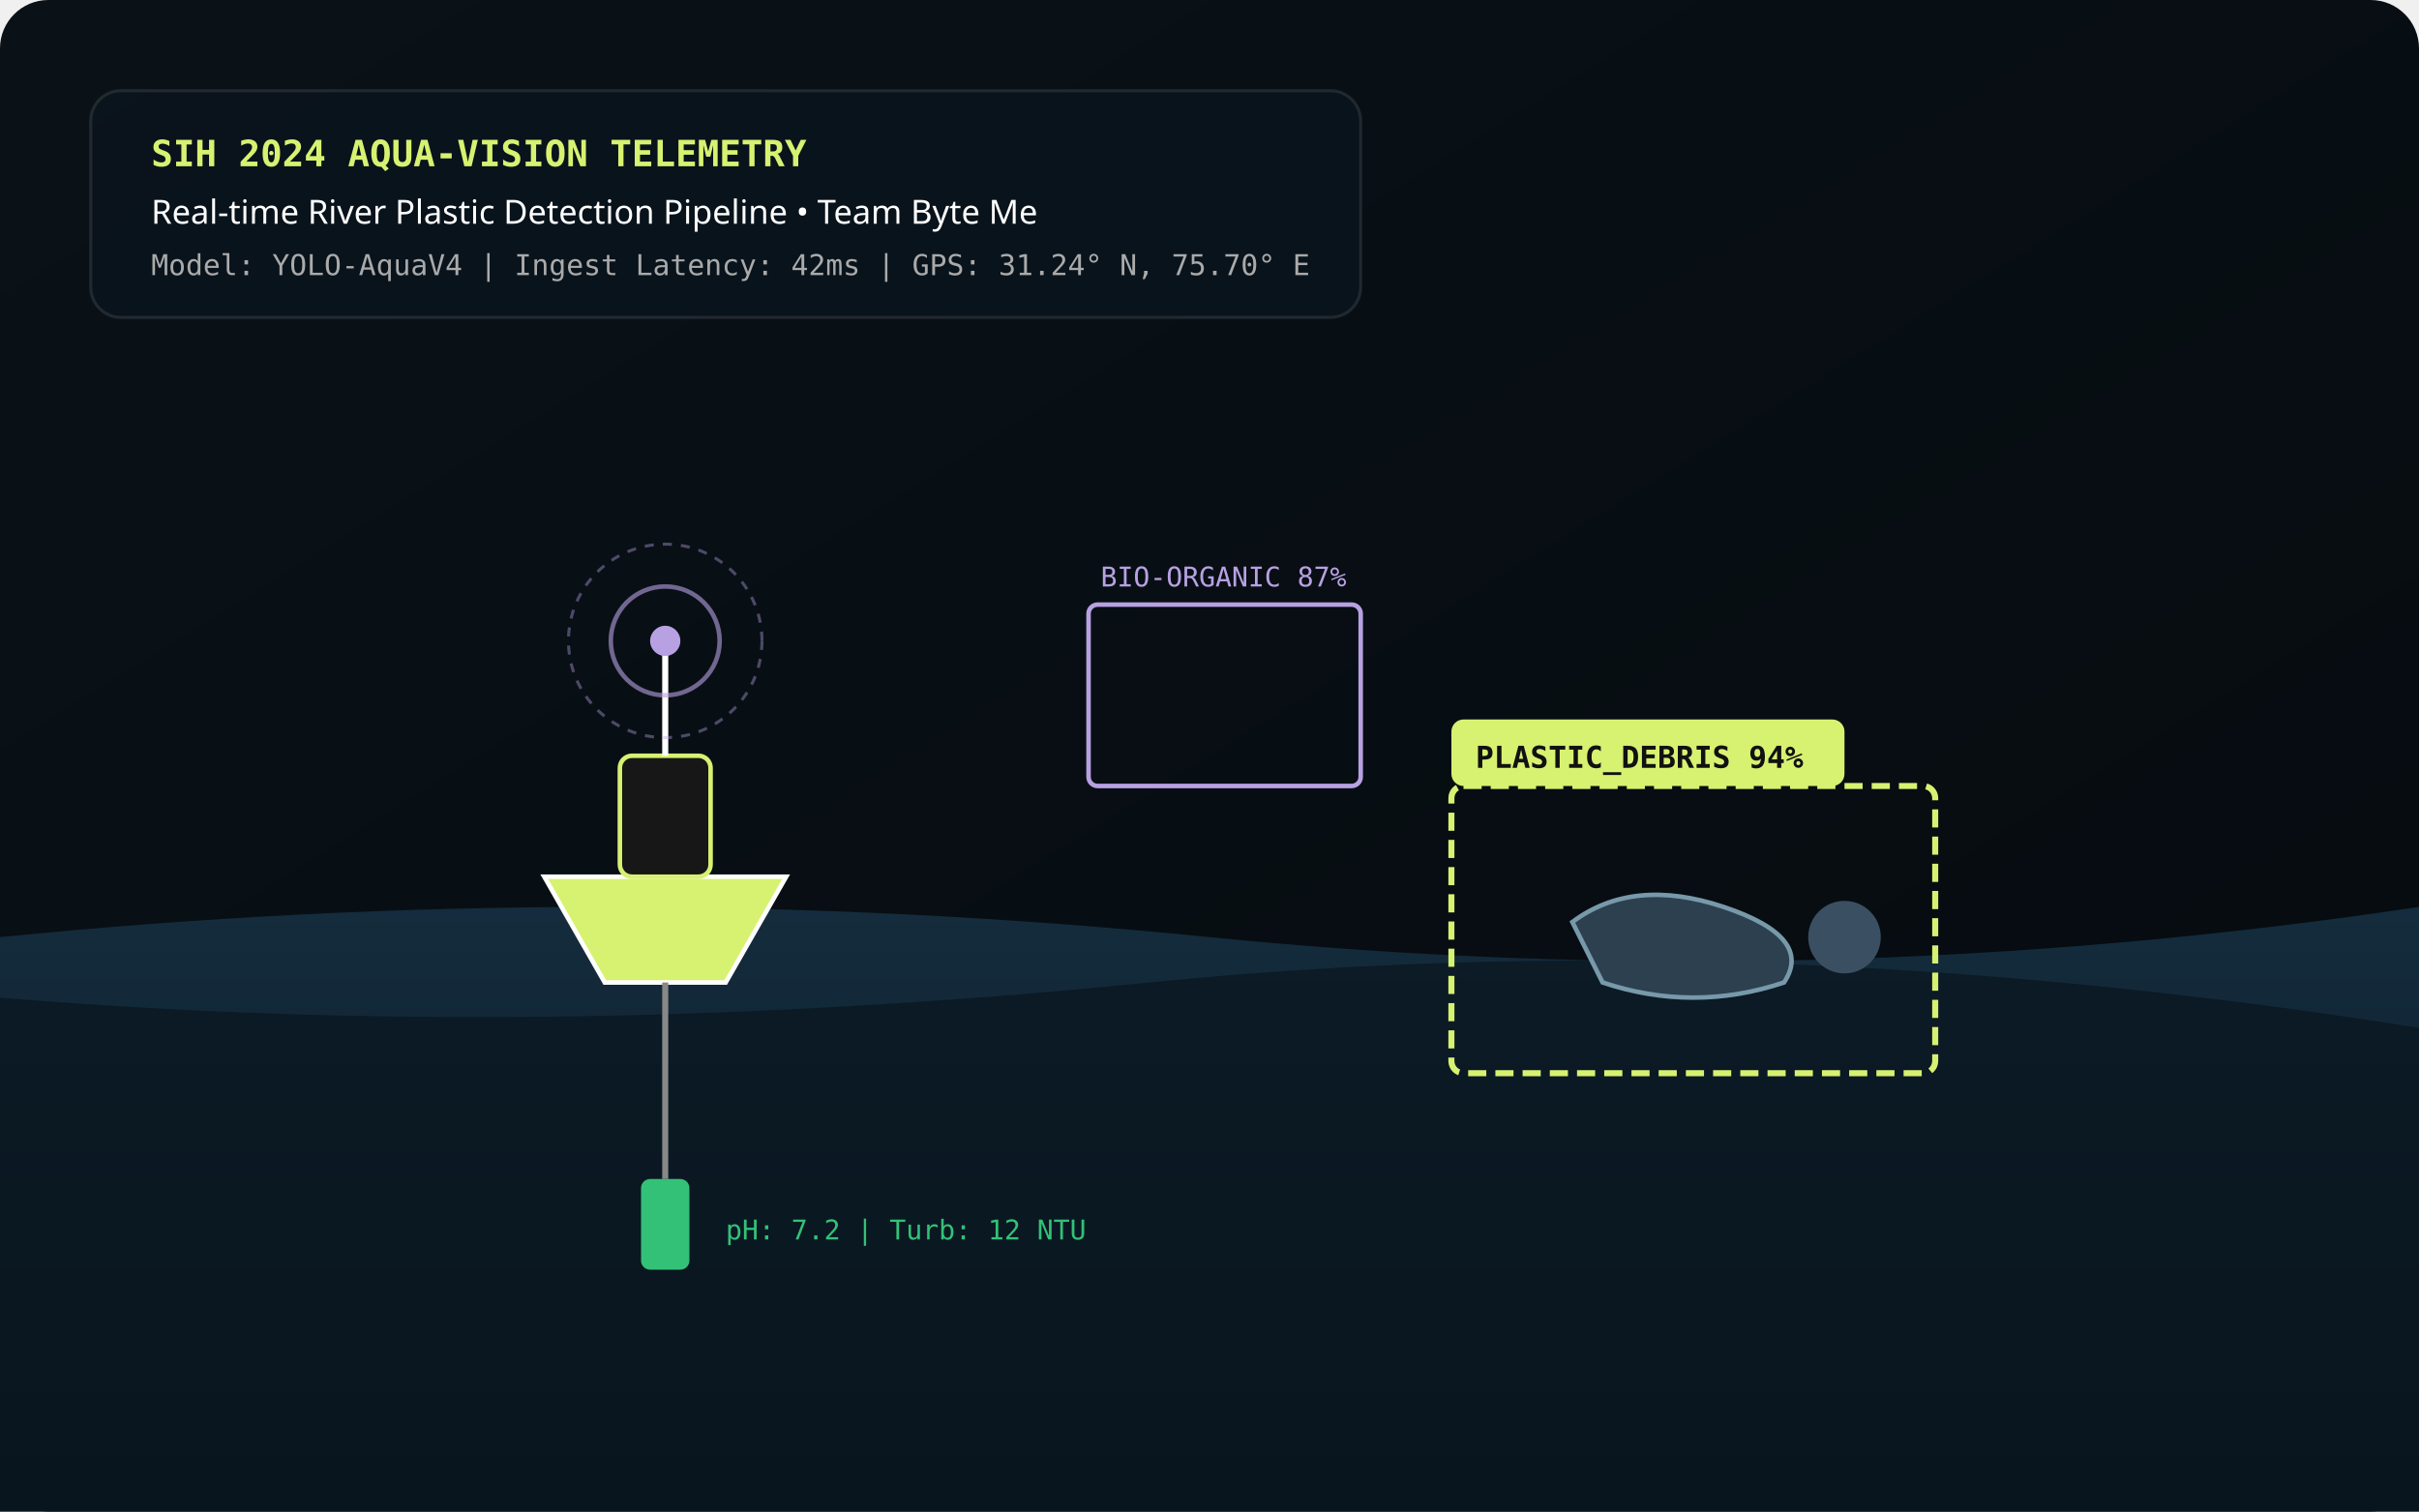
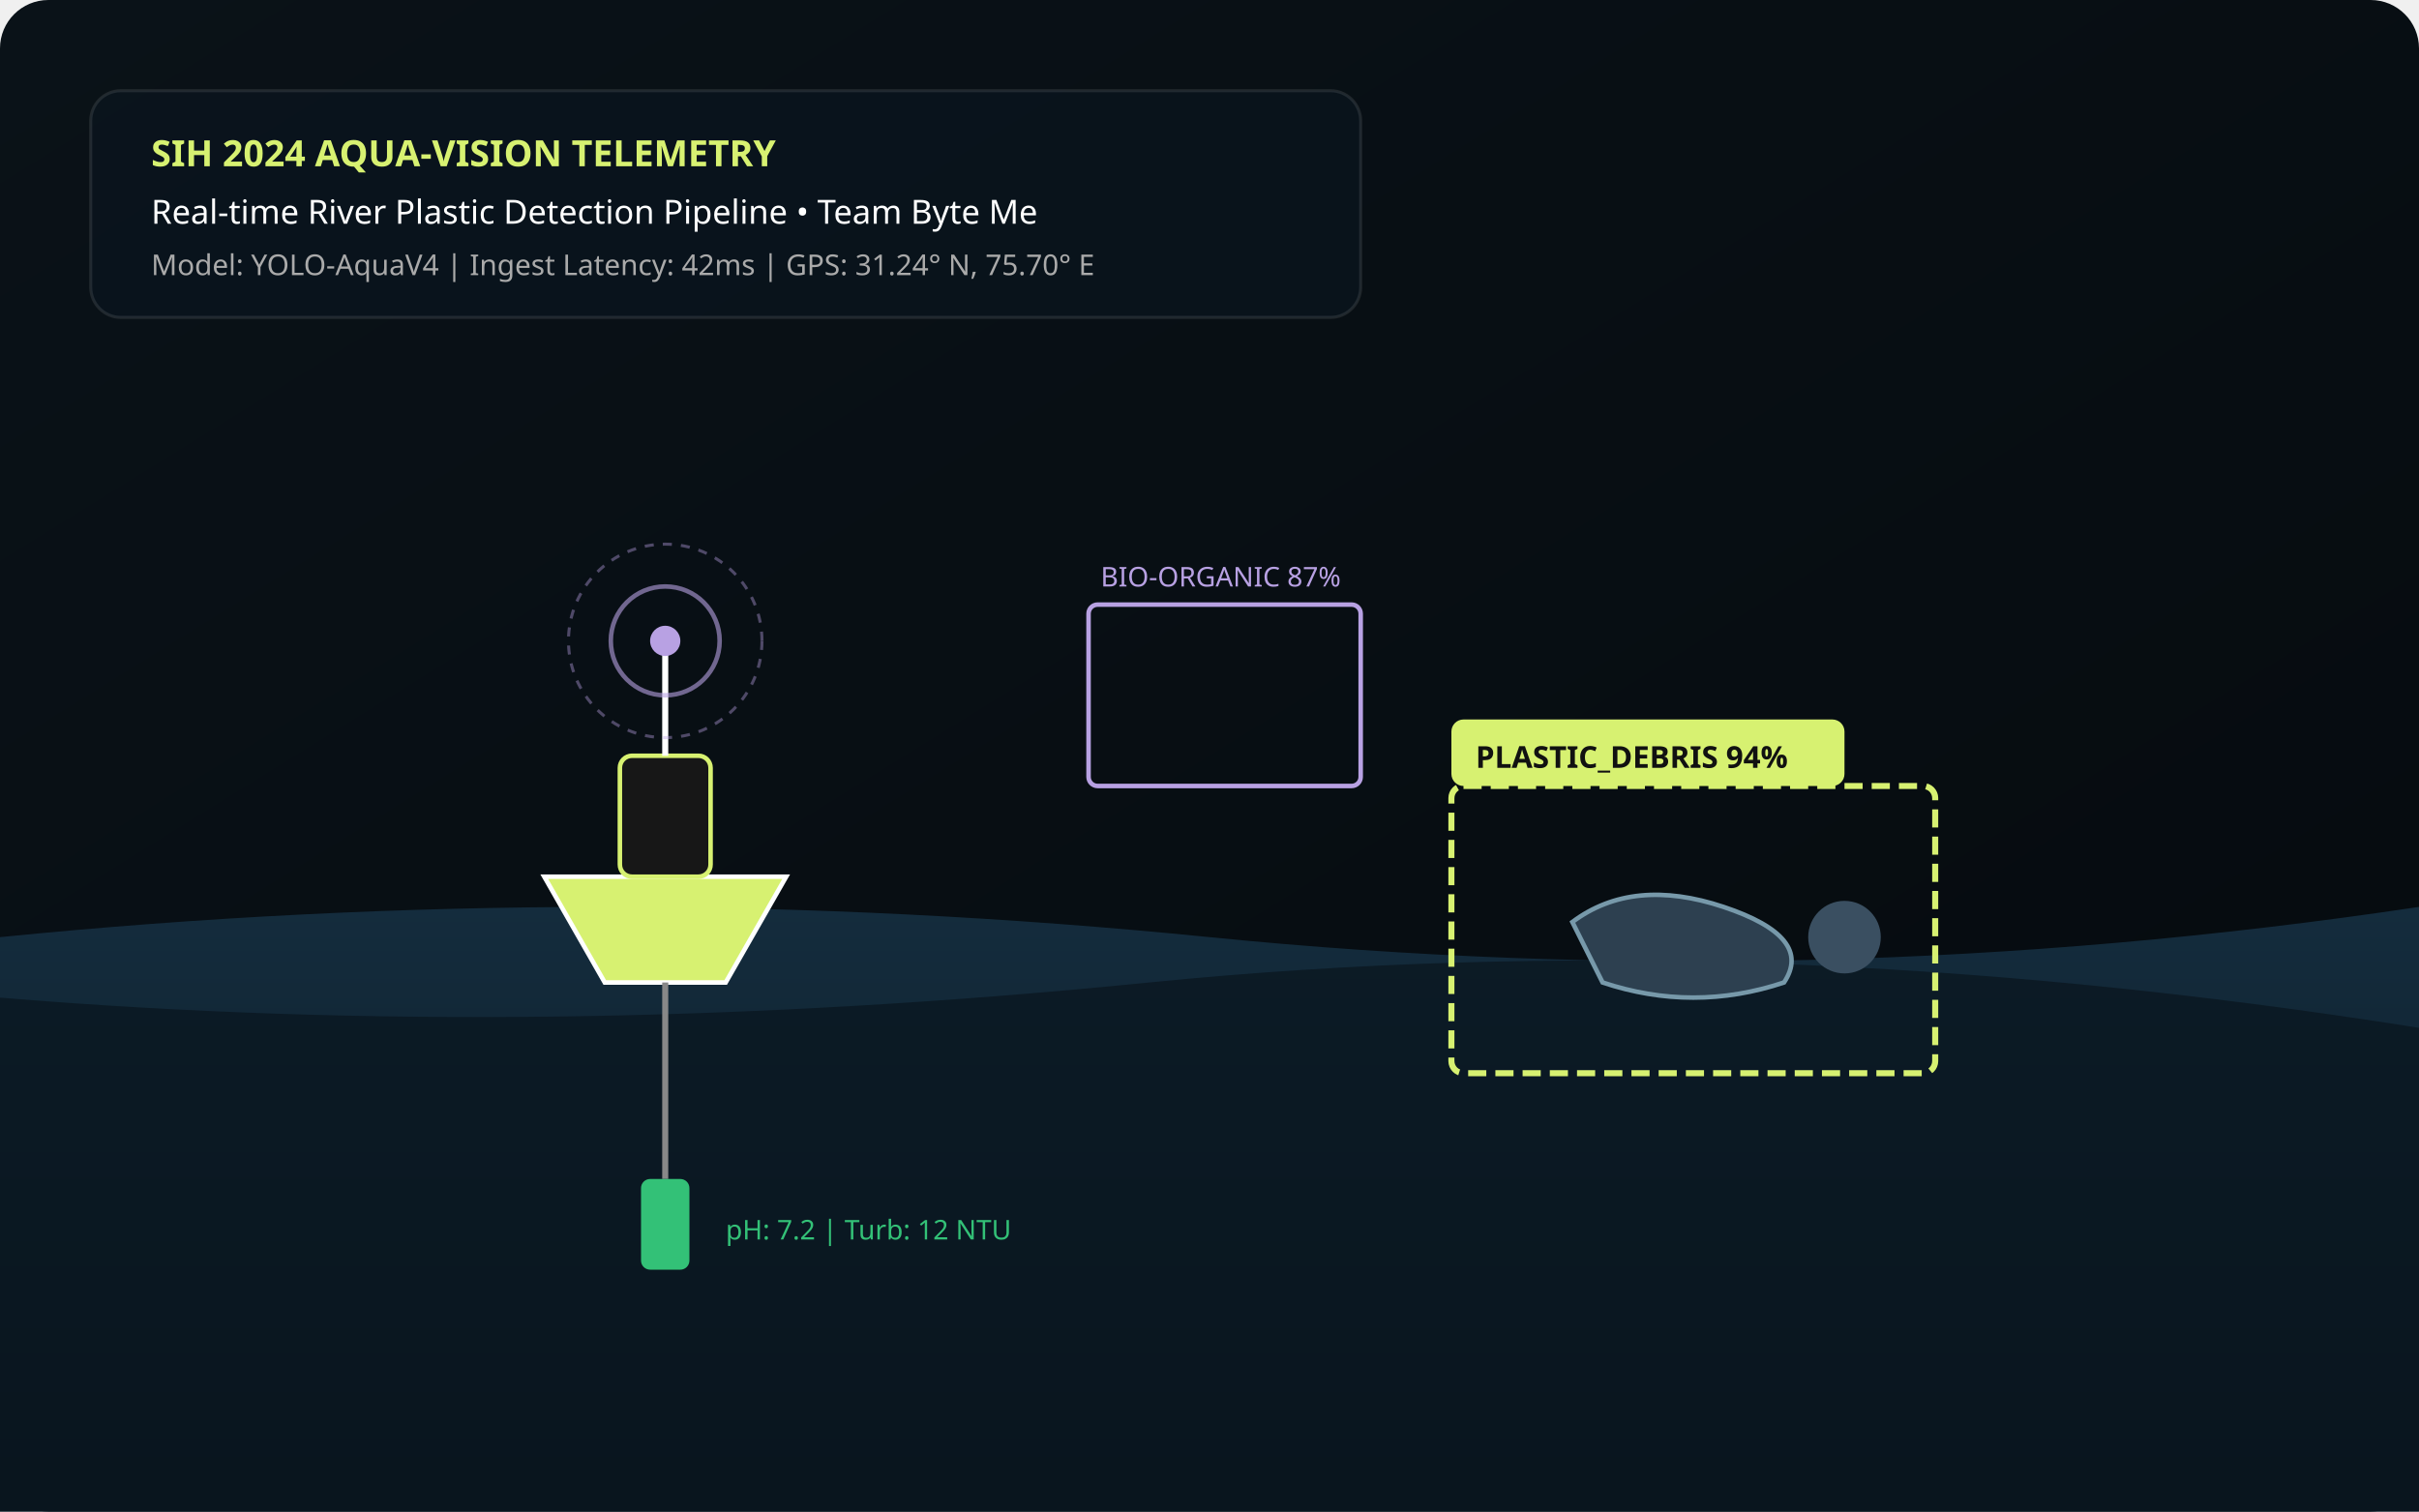
<svg xmlns="http://www.w3.org/2000/svg" viewBox="0 0 800 500" width="100%" height="100%">
  <defs>
    <linearGradient id="bgGrad3" x1="0%" y1="0%" x2="100%" y2="100%">
      <stop offset="0%" stop-color="#0a1218" />
      <stop offset="100%" stop-color="#050a0e" />
    </linearGradient>
    <linearGradient id="waterFlow" x1="0%" y1="0%" x2="0%" y2="100%">
      <stop offset="0%" stop-color="#142c3d" />
      <stop offset="100%" stop-color="#0a1721" />
    </linearGradient>
  </defs>
  <rect width="800" height="500" rx="16" fill="url(#bgGrad3)" />
  <path d="M 0 310 Q 200 290 400 310 T 800 300 L 800 500 L 0 500 Z" fill="url(#waterFlow)" />
  <path d="M 0 330 Q 180 345 380 325 T 800 340 L 800 500 L 0 500 Z" fill="#08141d" opacity="0.7" />
  <g transform="translate(180, 240)">
    <path d="M 0 50 L 20 85 L 60 85 L 80 50 Z" fill="#D7F171" stroke="#FFFFFF" stroke-width="1.5" />
    <rect x="25" y="10" width="30" height="40" rx="4" fill="#171717" stroke="#D7F171" stroke-width="1.5" />
    <line x1="40" y1="10" x2="40" y2="-25" stroke="#FFFFFF" stroke-width="2" />
    <circle cx="40" cy="-28" r="5" fill="#B8A1E3" />
    <circle cx="40" cy="-28" r="18" fill="none" stroke="#B8A1E3" stroke-width="1.5" opacity="0.6" />
    <circle cx="40" cy="-28" r="32" fill="none" stroke="#B8A1E3" stroke-width="1" stroke-dasharray="3 3" opacity="0.4" />
    <line x1="40" y1="85" x2="40" y2="150" stroke="#888888" stroke-width="2" />
    <rect x="32" y="150" width="16" height="30" rx="3" fill="#33c177" />
-     <text x="60" y="170" fill="#33c177" font-family="'JetBrains Mono', monospace" font-size="9">pH: 7.2 | Turb: 12 NTU</text>
+     <text x="60" y="170" fill="#33c177" font-family="DM Sans, sans-serif" font-size="9">pH: 7.2 | Turb: 12 NTU</text>
  </g>
  <g transform="translate(480, 260)">
    <rect x="0" y="0" width="160" height="95" rx="4" fill="none" stroke="#D7F171" stroke-width="2" stroke-dasharray="6 3" />
    <rect x="0" y="-22" width="130" height="22" rx="4" fill="#D7F171" />
-     <text x="8" y="-6" fill="#111111" font-family="'JetBrains Mono', monospace" font-size="10" font-weight="700">PLASTIC_DEBRIS 94%</text>
+     <text x="8" y="-6" fill="#111111" font-family="DM Sans, sans-serif" font-size="10" font-weight="700">PLASTIC_DEBRIS 94%</text>
    <path d="M 40 45 Q 60 30 90 40 Q 120 50 110 65 Q 80 75 50 65 Z" fill="#2d4050" stroke="#7799aa" stroke-width="1.5" />
    <circle cx="130" cy="50" r="12" fill="#3a4f61" />
  </g>
  <g transform="translate(360, 200)">
    <rect x="0" y="0" width="90" height="60" rx="3" fill="none" stroke="#B8A1E3" stroke-width="1.5" />
-     <text x="4" y="-6" fill="#B8A1E3" font-family="'JetBrains Mono', monospace" font-size="9">BIO-ORGANIC 87%</text>
+     <text x="4" y="-6" fill="#B8A1E3" font-family="DM Sans, sans-serif" font-size="9">BIO-ORGANIC 87%</text>
  </g>
  <rect x="30" y="30" width="420" height="75" rx="10" fill="rgba(10, 20, 30, 0.75)" stroke="rgba(255, 255, 255, 0.1)" backdrop-filter="blur(10px)" />
-   <text x="50" y="55" fill="#D7F171" font-family="'JetBrains Mono', monospace" font-size="12" font-weight="700">SIH 2024 AQUA-VISION TELEMETRY</text>
+   <text x="50" y="55" fill="#D7F171" font-family="DM Sans, sans-serif" font-size="12" font-weight="700">SIH 2024 AQUA-VISION TELEMETRY</text>
  <text x="50" y="74" fill="#FFFFFF" font-family="'Space Grotesk', sans-serif" font-size="11">Real-time River Plastic Detection Pipeline • Team Byte Me</text>
-   <text x="50" y="91" fill="#AAAAAA" font-family="'JetBrains Mono', monospace" font-size="9.5">Model: YOLO-AquaV4 | Ingest Latency: 42ms | GPS: 31.24° N, 75.70° E</text>
+   <text x="50" y="91" fill="#AAAAAA" font-family="DM Sans, sans-serif" font-size="9.5">Model: YOLO-AquaV4 | Ingest Latency: 42ms | GPS: 31.24° N, 75.70° E</text>
</svg>
